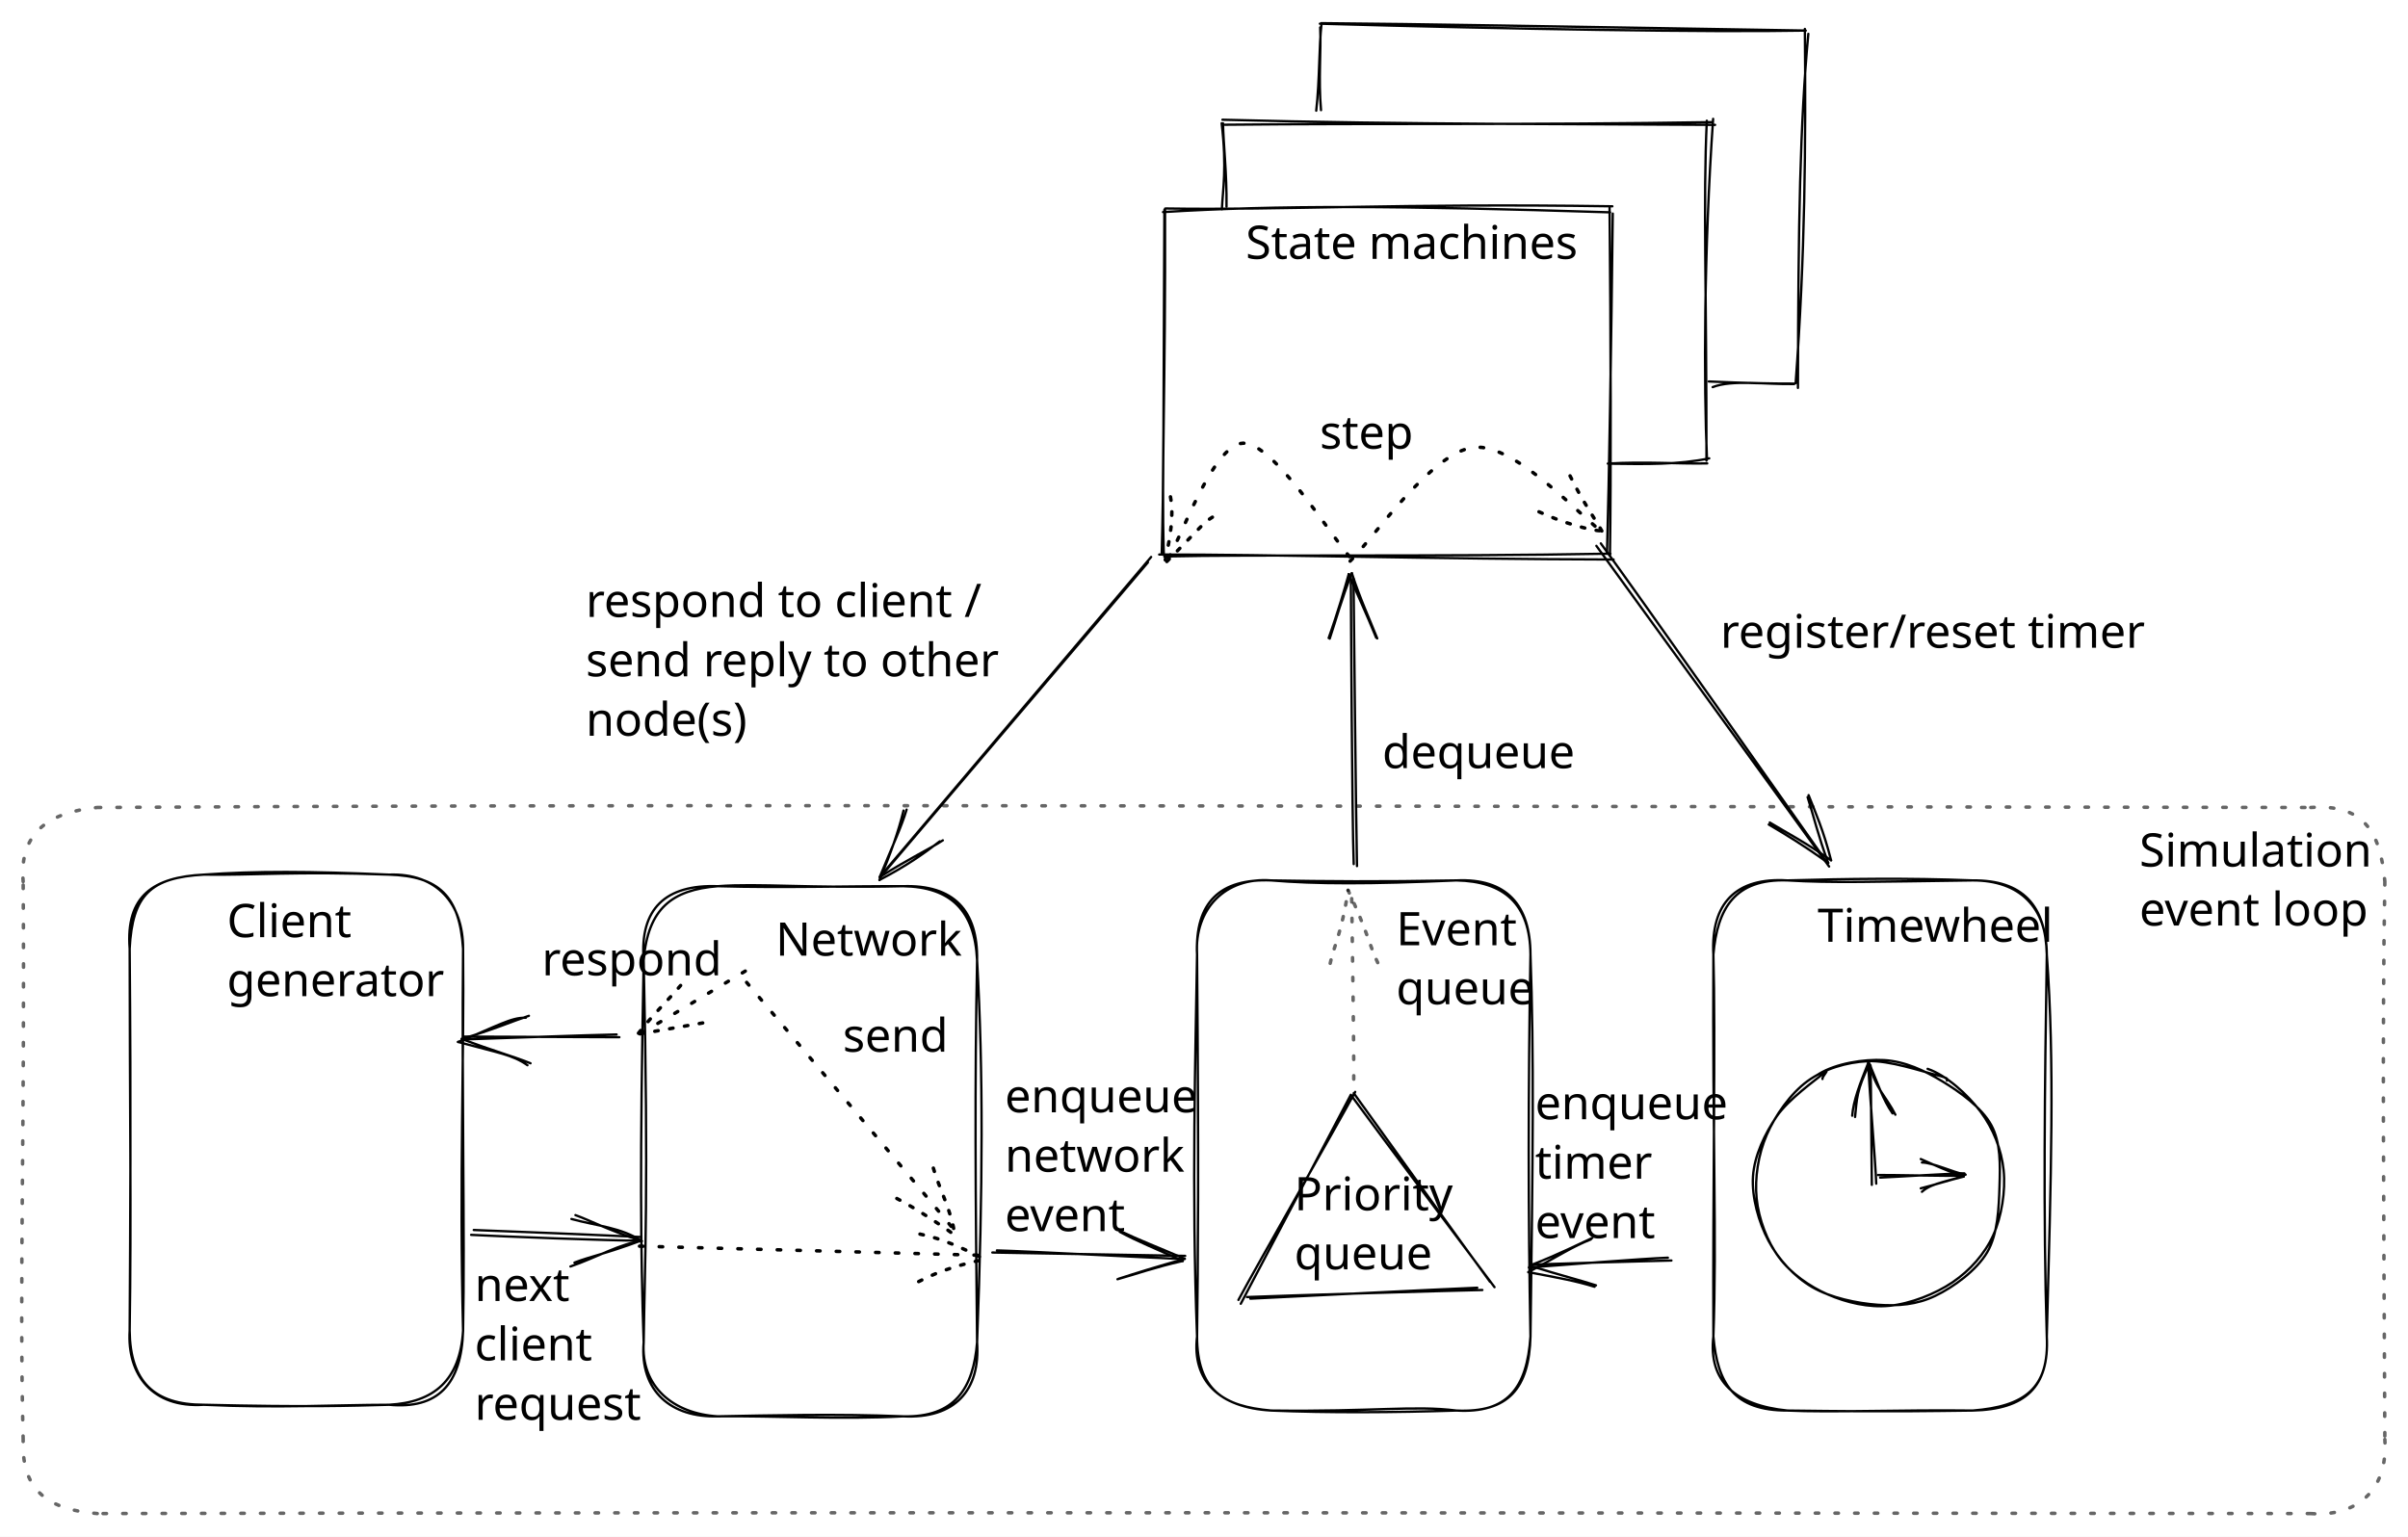
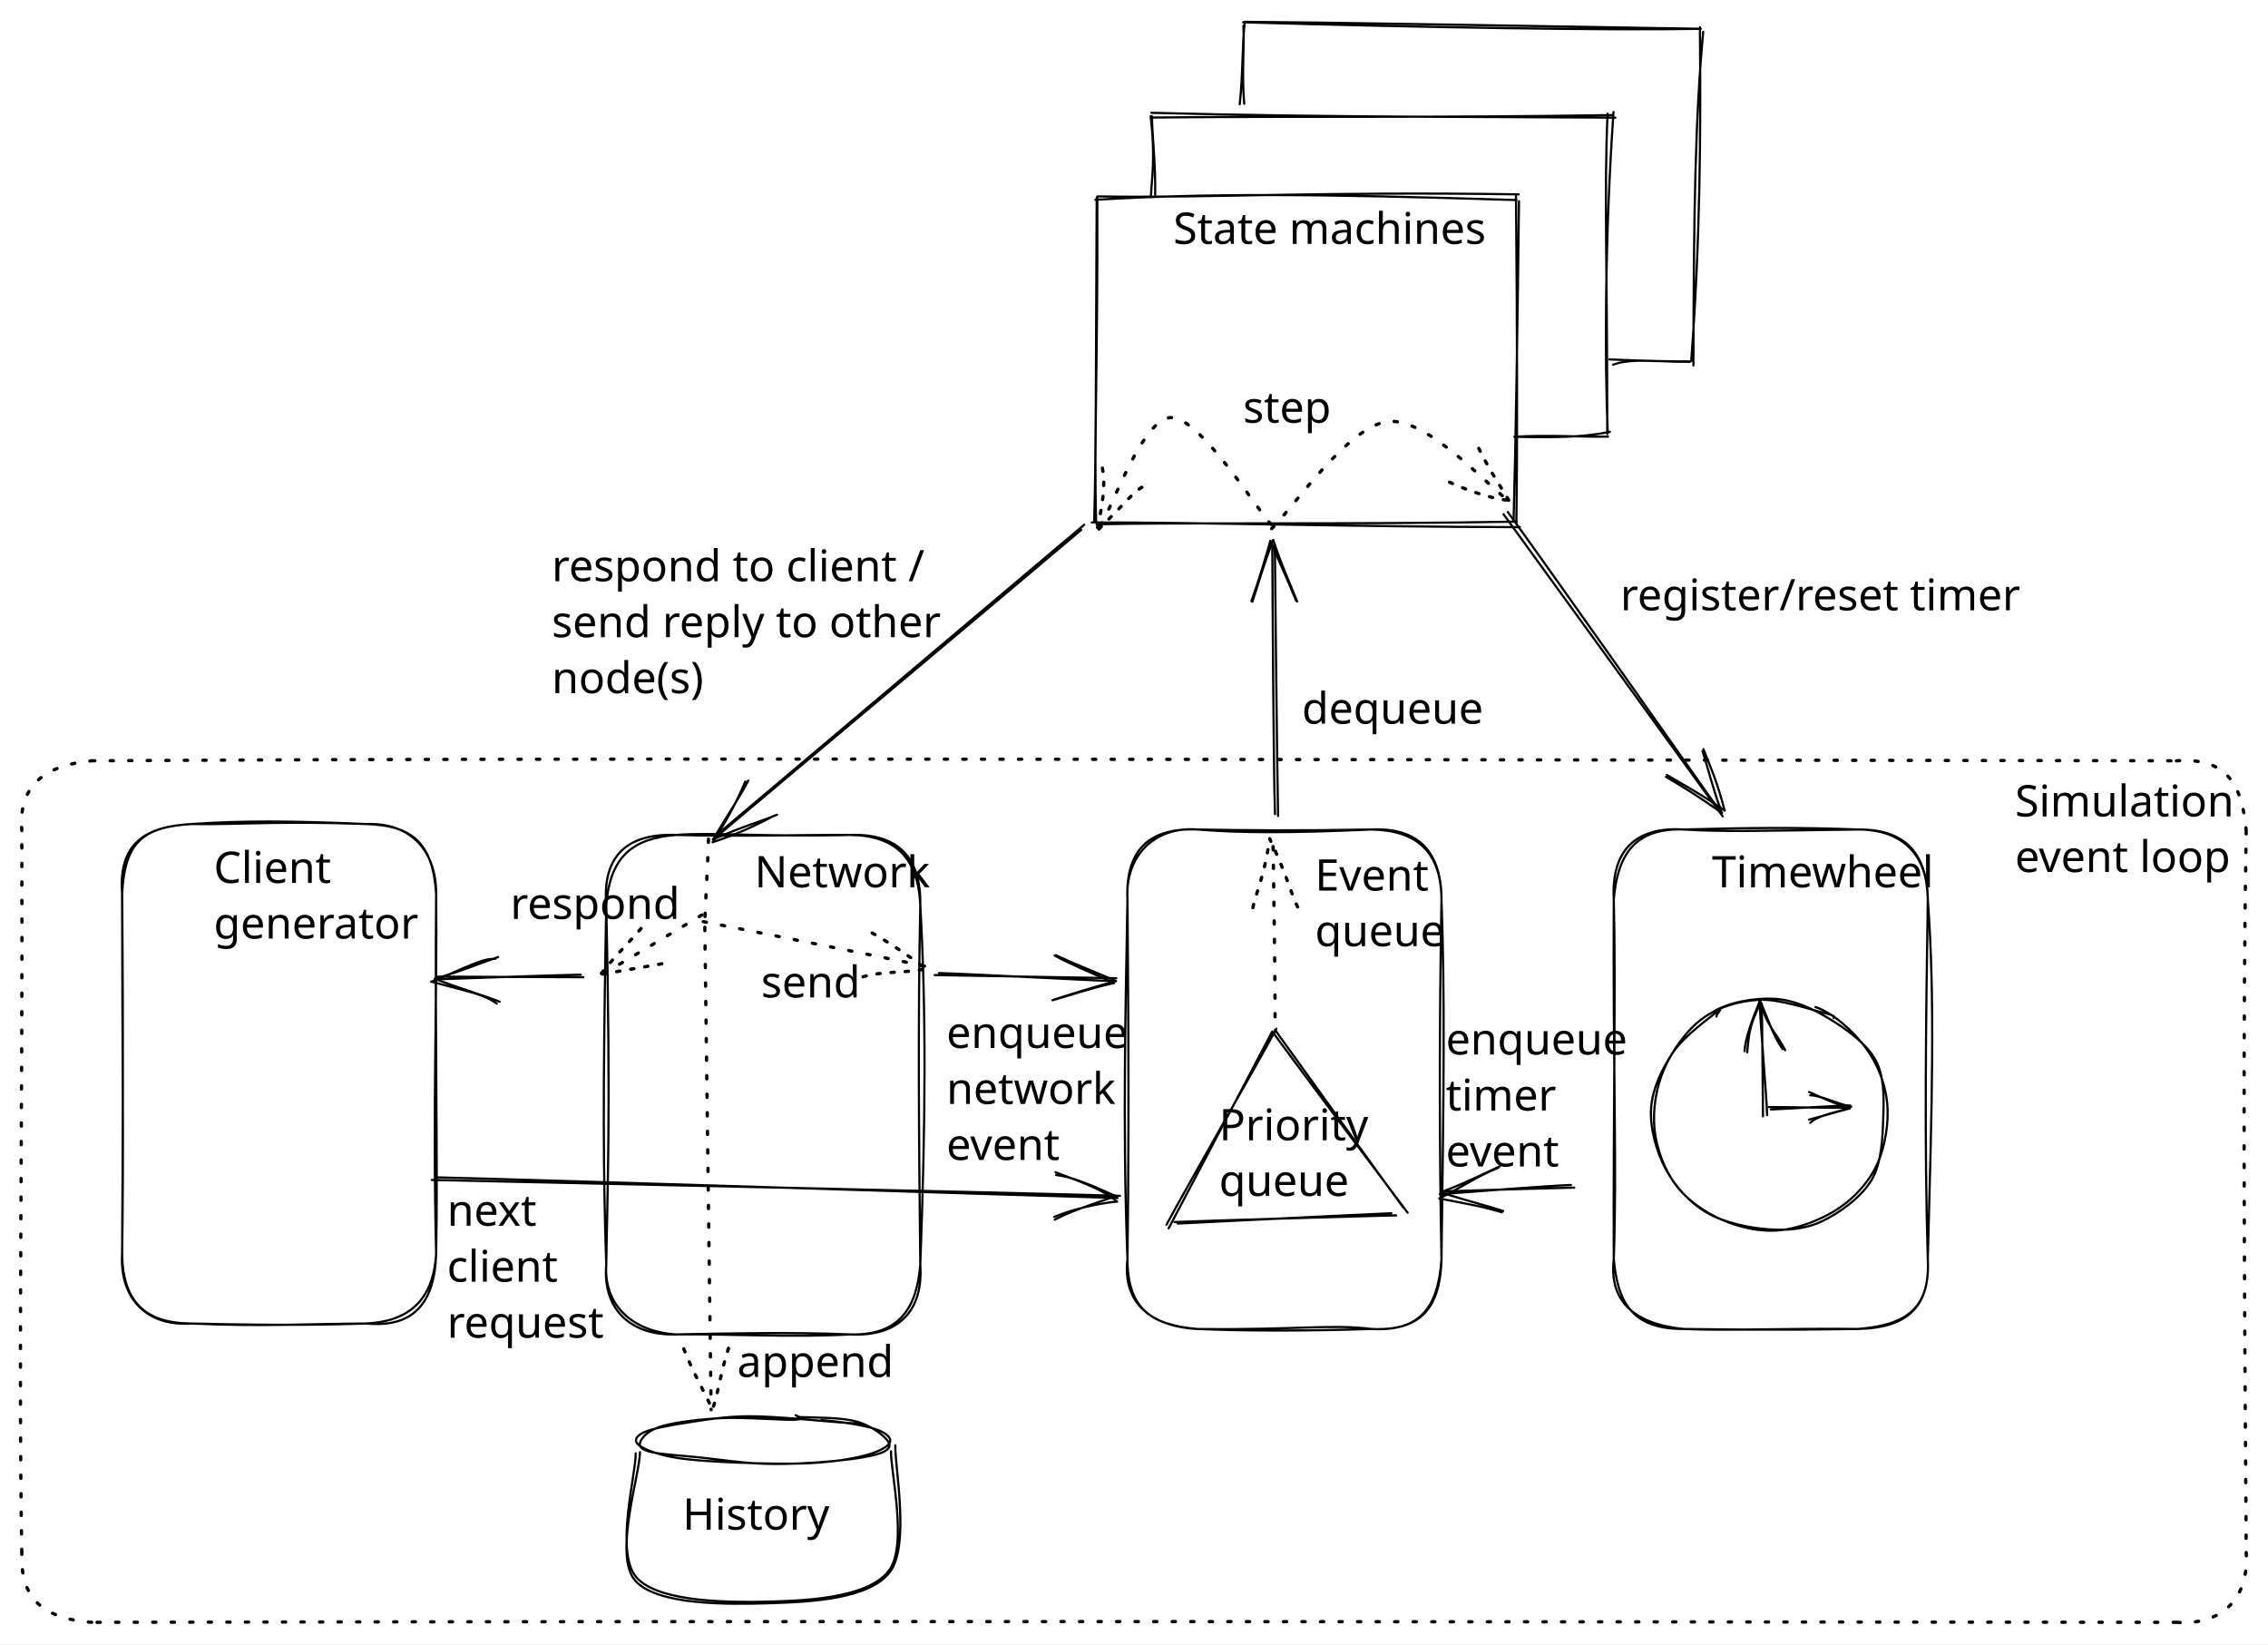
- <svg xmlns="http://www.w3.org/2000/svg" version="1.1" viewBox="0 0 1040 663.812" width="2080" height="1327.624">
+ <svg xmlns="http://www.w3.org/2000/svg" version="1.1" viewBox="0 0 1040 753.812" width="2080" height="1507.624">
  <defs>
    <style class="style-fonts">
      @font-face {
        font-family: "Virgil";
        src: url("https://excalidraw.com/Virgil.woff2");
      }
      @font-face {
        font-family: "Cascadia";
        src: url("https://excalidraw.com/Cascadia.woff2");
      }
    </style>
  </defs>
-   <rect x="0" y="0" width="1040" height="663.812" fill="#ffffff" />
+   <rect x="0" y="0" width="1040" height="753.812" fill="#ffffff" />
  <g stroke-linecap="round" transform="translate(278 382.8119) rotate(0 72 114.5)">
    <path d="M32 0 M32 0 C49.74 -1.36, 71.26 0.98, 112 0 M32 0 C60.05 0.8, 89.02 -0.11, 112 0 M112 0 C133.87 -0.71, 144.4 10.46, 144 32 M112 0 C132.73 0.32, 142.97 10.61, 144 32 M144 32 C146.69 80.38, 146.5 129.63, 144 197 M144 32 C142.94 83.92, 143.31 134.49, 144 197 M144 197 C142.4 216.81, 134.46 229.59, 112 229 M144 197 C145.47 217.74, 134.46 230.14, 112 229 M112 229 C83.45 227.83, 54.8 228.58, 32 229 M112 229 C84.67 230.46, 57.13 228.73, 32 229 M32 229 C12.16 229.62, -1.8 218.4, 0 197 M32 229 C12.72 227.84, -1.25 216.08, 0 197 M0 197 C0.46 163.47, 2.18 130.56, 0 32 M0 197 C-1.34 156.93, -1.66 119.61, 0 32 M0 32 C1.87 9.44, 12.4 1.59, 32 0 M0 32 C-1.78 9.73, 9.47 -0.81, 32 0" stroke="#000000" stroke-width="1" fill="none" />
  </g>
  <g stroke-linecap="round" transform="translate(517 380.3119) rotate(0 72 114.5)">
    <path d="M32 0 M32 0 C51.13 1.61, 74.55 1.66, 112 0 M32 0 C56.03 0.4, 78.19 0.61, 112 0 M112 0 C132.63 0.4, 143.79 10.14, 144 32 M112 0 C133.65 -1.03, 143.95 10.63, 144 32 M144 32 C142.98 90.21, 143 144.99, 144 197 M144 32 C145.57 75.57, 145.06 118.56, 144 197 M144 197 C142.48 219.46, 133.92 230.28, 112 229 M144 197 C143.41 219.46, 134.47 230.04, 112 229 M112 229 C93.74 226.69, 76.63 229.56, 32 229 M112 229 C85.54 229.86, 56.59 230.05, 32 229 M32 229 C11.28 227.2, 0.07 220.12, 0 197 M32 229 C9.5 227.75, -2.25 216.07, 0 197 M0 197 C0.42 163.07, 0.79 126.51, 0 32 M0 197 C-2.43 134.13, -0.62 72.92, 0 32 M0 32 C-1.23 12.4, 12.26 -1.55, 32 0 M0 32 C-0.94 9.47, 9.86 -0.88, 32 0" stroke="#000000" stroke-width="1" fill="none" />
  </g>
  <g stroke-linecap="round" transform="translate(740 380.3119) rotate(0 72 114.5)">
    <path d="M32 0 M32 0 C51.26 1.18, 69.51 0.54, 112 0 M32 0 C57.78 -0.71, 83.72 -1.13, 112 0 M112 0 C133.74 -0.21, 143.48 10.94, 144 32 M112 0 C132.31 -0.05, 143.96 11.63, 144 32 M144 32 C147.45 78.98, 145.84 126.92, 144 197 M144 32 C143.11 89.15, 142.42 144.88, 144 197 M144 197 C145.13 218.92, 134.62 228.49, 112 229 M144 197 C145.12 219.47, 134.38 227.23, 112 229 M112 229 C93.72 229.18, 80.25 229.64, 32 229 M112 229 C81.44 228.61, 50.51 229.91, 32 229 M32 229 C8.86 229.07, 1.79 217.32, 0 197 M32 229 C9.41 226.75, -2.26 216.26, 0 197 M0 197 C1.54 154.26, -0.41 112.84, 0 32 M0 197 C-0.29 133.46, 1.01 67.55, 0 32 M0 32 C1.73 12.26, 9.12 -0.82, 32 0 M0 32 C-1.2 9.86, 9.79 -1.43, 32 0" stroke="#000000" stroke-width="1" fill="none" />
  </g>
-   <g transform="translate(335 394.8119) rotate(0 39.5 13)">
+   <g transform="translate(346 388.8119) rotate(0 39.5 13)">
    <text x="0" y="18" font-family="Virgil, Segoe UI Emoji" font-size="20px" fill="#000000" text-anchor="start" style="white-space: pre;" direction="ltr">Network</text>
  </g>
  <g transform="translate(603 389.8119) rotate(0 29 25.5)">
    <text x="0" y="18.5" font-family="Virgil, Segoe UI Emoji" font-size="20px" fill="#000000" text-anchor="start" style="white-space: pre;" direction="ltr">Event</text>
    <text x="0" y="44" font-family="Virgil, Segoe UI Emoji" font-size="20px" fill="#000000" text-anchor="start" style="white-space: pre;" direction="ltr">queue</text>
  </g>
  <g transform="translate(785 388.8119) rotate(0 47.5 13)">
    <text x="0" y="18" font-family="Virgil, Segoe UI Emoji" font-size="20px" fill="#000000" text-anchor="start" style="white-space: pre;" direction="ltr">Timewheel</text>
  </g>
  <g transform="translate(538 93.81185) rotate(0 76 13)">
    <text x="0" y="18" font-family="Virgil, Segoe UI Emoji" font-size="20px" fill="#000000" text-anchor="start" style="white-space: pre;" direction="ltr">State machines</text>
  </g>
  <g stroke-linecap="round">
    <g transform="translate(586 373.8119) rotate(0 -1.259202 -62.71497)">
      <path d="M0.08 0.32 C-0.36 -20.31, -1.22 -102.99, -1.42 -123.76 M-1.34 -0.55 C-2.07 -21.58, -2.49 -105.32, -2.59 -125.75" stroke="#000000" stroke-width="1" fill="none" />
    </g>
    <g transform="translate(586 373.8119) rotate(0 -1.259202 -62.71497)">
      <path d="M8.36 -98.33 C4.08 -108.98, -0.98 -119.66, -3.49 -125.8 M8.82 -98.04 C5.5 -106.44, 1.58 -114.77, -2.15 -126.23" stroke="#000000" stroke-width="1" fill="none" />
    </g>
    <g transform="translate(586 373.8119) rotate(0 -1.259202 -62.71497)">
      <path d="M-12.16 -98.21 C-8.3 -108.93, -5.22 -119.65, -3.49 -125.8 M-11.7 -97.93 C-8.9 -106.34, -6.69 -114.7, -2.15 -126.23" stroke="#000000" stroke-width="1" fill="none" />
    </g>
  </g>
  <mask />
  <g transform="translate(597 313.8119) rotate(0 40 13)">
    <text x="0" y="18" font-family="Virgil, Segoe UI Emoji" font-size="20px" fill="#000000" text-anchor="start" style="white-space: pre;" direction="ltr">dequeue</text>
  </g>
  <g stroke-linecap="round">
-     <g transform="translate(429 540.8119) rotate(0 41.22634 1.190599)">
+     <g transform="translate(429 446.8119) rotate(0 41.22634 1.190599)">
      <path d="M-0.42 0.24 C13.38 0.47, 68.94 1.48, 82.88 1.69 M1.56 -0.68 C15.18 -0.3, 68.37 2.53, 81.86 3.06" stroke="#000000" stroke-width="1" fill="none" />
    </g>
-     <g transform="translate(429 540.8119) rotate(0 41.22634 1.190599)">
+     <g transform="translate(429 446.8119) rotate(0 41.22634 1.190599)">
      <path d="M53.63 11.78 C61.45 9.63, 69.85 6.57, 81.83 3.89 M54.13 11.57 C61.53 9.17, 70.18 6.46, 82.7 2.95" stroke="#000000" stroke-width="1" fill="none" />
    </g>
-     <g transform="translate(429 540.8119) rotate(0 41.22634 1.190599)">
+     <g transform="translate(429 446.8119) rotate(0 41.22634 1.190599)">
      <path d="M54.59 -8.72 C62.17 -4.59, 70.28 -1.37, 81.83 3.89 M55.08 -8.92 C62.41 -5.39, 70.78 -2.16, 82.7 2.95" stroke="#000000" stroke-width="1" fill="none" />
    </g>
  </g>
  <mask />
  <g transform="translate(434 462.8119) rotate(0 38.5 38.5)">
    <text x="0" y="17.667" font-family="Virgil, Segoe UI Emoji" font-size="20px" fill="#000000" text-anchor="start" style="white-space: pre;" direction="ltr">enqueue</text>
    <text x="0" y="43.333" font-family="Virgil, Segoe UI Emoji" font-size="20px" fill="#000000" text-anchor="start" style="white-space: pre;" direction="ltr">network</text>
    <text x="0" y="69" font-family="Virgil, Segoe UI Emoji" font-size="20px" fill="#000000" text-anchor="start" style="white-space: pre;" direction="ltr">event</text>
  </g>
  <g stroke-linecap="round">
    <g transform="translate(722 544.8119) rotate(0 -30.9096 0.5978249)">
      <path d="M-0.12 -0.31 C-10.19 -0.11, -50.68 1.08, -60.83 1.46 M-1.65 -1.53 C-11.82 -1.18, -51.67 1.92, -61.7 2.72" stroke="#000000" stroke-width="1" fill="none" />
    </g>
    <g transform="translate(722 544.8119) rotate(0 -30.9096 0.5978249)">
      <path d="M-34.91 -9.42 C-42.48 -6.49, -48.85 -2.32, -61.9 4.72 M-34.29 -10.05 C-40.87 -7.09, -47.5 -3.52, -61.36 1.92" stroke="#000000" stroke-width="1" fill="none" />
    </g>
    <g transform="translate(722 544.8119) rotate(0 -30.9096 0.5978249)">
      <path d="M-33.32 11.03 C-41.35 8.55, -48.14 7.31, -61.9 4.72 M-32.7 10.41 C-39.87 8.09, -46.92 6.39, -61.36 1.92" stroke="#000000" stroke-width="1" fill="none" />
    </g>
  </g>
  <mask />
  <g transform="translate(663 465.8119) rotate(0 38.5 38.5)">
    <text x="0" y="17.667" font-family="Virgil, Segoe UI Emoji" font-size="20px" fill="#000000" text-anchor="start" style="white-space: pre;" direction="ltr">enqueue</text>
    <text x="0" y="43.333" font-family="Virgil, Segoe UI Emoji" font-size="20px" fill="#000000" text-anchor="start" style="white-space: pre;" direction="ltr">timer</text>
    <text x="0" y="69" font-family="Virgil, Segoe UI Emoji" font-size="20px" fill="#000000" text-anchor="start" style="white-space: pre;" direction="ltr">event</text>
  </g>
  <g stroke-linecap="round">
-     <g transform="translate(497 241.1282) rotate(0 -58.07072 68.32781)">
-       <path d="M0.17 -0.54 C-19.04 22.13, -96.18 112.98, -115.34 135.66 M-1.21 1.8 C-20.56 24.69, -97.29 114.69, -116.31 137.19" stroke="#000000" stroke-width="1" fill="none" />
-     </g>
-     <g transform="translate(497 241.1282) rotate(0 -58.07072 68.32781)">
-       <path d="M-106.77 109.01 C-109.01 118.06, -112.2 127.37, -117.16 139 M-105.44 108.59 C-107.71 116.19, -110.91 122.76, -117.07 137.76" stroke="#000000" stroke-width="1" fill="none" />
-     </g>
-     <g transform="translate(497 241.1282) rotate(0 -58.07072 68.32781)">
-       <path d="M-91.13 122.3 C-97.86 127.52, -105.58 132.98, -117.16 139 M-89.79 121.87 C-96.12 125.98, -103.37 129.13, -117.07 137.76" stroke="#000000" stroke-width="1" fill="none" />
+     <g transform="translate(497 241.1282) rotate(0 -84.57072 71.32781)">
+       <path d="M0.17 -0.54 C-27.87 23.13, -140.35 117.98, -168.34 141.66 M-1.21 1.8 C-29.39 25.69, -141.46 119.69, -169.31 143.19" stroke="#000000" stroke-width="1" fill="none" />
+     </g>
+     <g transform="translate(497 241.1282) rotate(0 -84.57072 71.32781)">
+       <path d="M-155.23 117.15 C-158.77 125.58, -163.28 134.27, -170.16 145 M-153.89 116.72 C-157.34 123.75, -161.72 129.78, -170.07 143.76" stroke="#000000" stroke-width="1" fill="none" />
+     </g>
+     <g transform="translate(497 241.1282) rotate(0 -84.57072 71.32781)">
+       <path d="M-142.02 132.85 C-149.35 136.75, -157.68 140.9, -170.16 145 M-140.68 132.42 C-147.56 135.35, -155.35 137.32, -170.07 143.76" stroke="#000000" stroke-width="1" fill="none" />
    </g>
  </g>
  <mask />
  <g stroke-linecap="round">
    <g transform="translate(690 235.8119) rotate(0 49.72242 68.70655)">
      <path d="M-0.54 -0.03 C16.18 23.03, 83.24 115.3, 99.98 138.5 M1.38 -1.09 C17.97 21.59, 82.74 113.55, 99.02 136.64" stroke="#000000" stroke-width="1" fill="none" />
    </g>
    <g transform="translate(690 235.8119) rotate(0 49.72242 68.70655)">
      <path d="M74.34 119.48 C82 124.11, 89.9 128.16, 100.83 135.81 M73.92 120.36 C81.85 125.04, 88.78 129.25, 99.59 136.94" stroke="#000000" stroke-width="1" fill="none" />
    </g>
    <g transform="translate(690 235.8119) rotate(0 49.72242 68.70655)">
      <path d="M91.12 107.66 C94.19 115.45, 97.5 122.73, 100.83 135.81 M90.69 108.53 C93.39 116.95, 95.13 124.82, 99.59 136.94" stroke="#000000" stroke-width="1" fill="none" />
    </g>
  </g>
  <mask />
  <g transform="translate(253 248.8119) rotate(0 96 38.5)">
    <text x="0" y="17.667" font-family="Virgil, Segoe UI Emoji" font-size="20px" fill="#000000" text-anchor="start" style="white-space: pre;" direction="ltr">respond to client /</text>
    <text x="0" y="43.333" font-family="Virgil, Segoe UI Emoji" font-size="20px" fill="#000000" text-anchor="start" style="white-space: pre;" direction="ltr">send reply to other</text>
    <text x="0" y="69" font-family="Virgil, Segoe UI Emoji" font-size="20px" fill="#000000" text-anchor="start" style="white-space: pre;" direction="ltr">node(s) </text>
  </g>
  <g stroke-linecap="round">
    <g transform="translate(322 418.2852) rotate(0 -23.81569 15.31728)">
      <path d="M-0.12 1.2 C-8.04 6.02, -39.61 24.89, -47.51 29.44" stroke="#000000" stroke-width="1.5" fill="none" stroke-dasharray="1.5 7" />
    </g>
    <g transform="translate(322 418.2852) rotate(0 -23.81569 15.31728)">
      <path d="M-28.05 7.42 C-33.36 13.73, -40.19 20.18, -46.62 28.49" stroke="#000000" stroke-width="1.5" fill="none" stroke-dasharray="1.5 5" />
    </g>
    <g transform="translate(322 418.2852) rotate(0 -23.81569 15.31728)">
      <path d="M-18.52 23.6 C-26.75 25.08, -36.41 26.69, -46.62 28.49" stroke="#000000" stroke-width="1.5" fill="none" stroke-dasharray="1.5 5" />
    </g>
  </g>
  <mask />
-   <g stroke-linecap="round">
-     <g transform="translate(275 538.8119) rotate(0 76.1404 1.496157)">
-       <path d="M1.2 -0.51 C26.29 0.1, 126.26 2.82, 151.08 3.5" stroke="#000000" stroke-width="1.5" fill="none" stroke-dasharray="1.5 7" />
-     </g>
-     <g transform="translate(275 538.8119) rotate(0 76.1404 1.496157)">
-       <path d="M121.78 14.79 C131.53 9.65, 141.38 7.11, 150.14 5.18" stroke="#000000" stroke-width="1.5" fill="none" stroke-dasharray="1.5 5" />
-     </g>
-     <g transform="translate(275 538.8119) rotate(0 76.1404 1.496157)">
-       <path d="M122.33 -5.72 C131.88 -3.84, 141.54 0.62, 150.14 5.18" stroke="#000000" stroke-width="1.5" fill="none" stroke-dasharray="1.5 5" />
-     </g>
-   </g>
-   <mask />
  <g transform="translate(743 261.8119) rotate(0 99 13)">
    <text x="0" y="18" font-family="Virgil, Segoe UI Emoji" font-size="20px" fill="#000000" text-anchor="start" style="white-space: pre;" direction="ltr">register/reset timer</text>
  </g>
  <g stroke-linecap="round">
    <g transform="translate(583 242.8119) rotate(0 55.26719 -25.03575)">
      <path d="M0.11 -0.42 C8.86 -8.6, 35.15 -47.65, 53.53 -49.57 C71.92 -51.49, 101.04 -18.07, 110.42 -11.94" stroke="#000000" stroke-width="1.5" fill="none" stroke-dasharray="1.5 7" />
    </g>
    <g transform="translate(583 242.8119) rotate(0 55.26719 -25.03575)">
      <path d="M81.68 -21.73 C92.33 -16.79, 104 -13.65, 108.82 -13.46" stroke="#000000" stroke-width="1.5" fill="none" stroke-dasharray="1.5 5" />
    </g>
    <g transform="translate(583 242.8119) rotate(0 55.26719 -25.03575)">
      <path d="M95.1 -37.25 C100.45 -26.25, 106.89 -17.04, 108.82 -13.46" stroke="#000000" stroke-width="1.5" fill="none" stroke-dasharray="1.5 5" />
    </g>
  </g>
  <mask />
  <g transform="translate(570 175.8119) rotate(0 22.5 13)">
    <text x="0" y="18" font-family="Virgil, Segoe UI Emoji" font-size="20px" fill="#000000" text-anchor="start" style="white-space: pre;" direction="ltr">step</text>
  </g>
  <g stroke-linecap="round" transform="translate(758 457.8119) rotate(0 53.5 53.5)">
    <path d="M74.52 3.89 C82.68 6.64, 91.91 15.1, 97.39 22.4 C102.86 29.7, 106.45 38.81, 107.36 47.72 C108.26 56.62, 106.5 67.76, 102.84 75.82 C99.17 83.87, 92.81 90.98, 85.35 96.05 C77.89 101.13, 67.05 105.37, 58.07 106.25 C49.09 107.14, 39.43 104.86, 31.48 101.38 C23.52 97.89, 15.48 92.27, 10.35 85.36 C5.22 78.45, 1.57 68.74, 0.69 59.92 C-0.2 51.09, 1.37 40.88, 5.04 32.43 C8.7 23.97, 15.38 14.5, 22.66 9.19 C29.94 3.89, 39.48 1.04, 48.72 0.59 C57.96 0.15, 72.41 5.11, 78.1 6.5 C83.78 7.89, 83.2 8.34, 82.84 8.95 M27.48 6.14 C34.9 1.58, 46.86 -0.39, 55.74 0.12 C64.63 0.64, 73.07 4.56, 80.79 9.24 C88.5 13.91, 97.9 20.62, 102.03 28.19 C106.16 35.76, 105.86 45.52, 105.57 54.68 C105.27 63.83, 104.88 75.25, 100.26 83.13 C95.63 91.01, 85.7 98.19, 77.82 101.97 C69.94 105.75, 61.83 106.45, 52.97 105.81 C44.11 105.18, 32.52 102.77, 24.66 98.17 C16.8 93.56, 10.06 86.14, 5.8 78.17 C1.54 70.2, -1.49 59.3, -0.9 50.35 C-0.32 41.4, 4.24 31.88, 9.32 24.47 C14.4 17.06, 26.28 8.59, 29.58 5.9 C32.88 3.2, 28.75 7.39, 29.12 8.28" stroke="#000000" stroke-width="1" fill="none" />
  </g>
  <g stroke-linecap="round">
    <g transform="translate(809 510.8119) rotate(0 -0.4066359 -25.75389)">
      <path d="M-0.57 1.01 C-0.69 -7.51, -0.9 -41.78, -1.13 -50.6 M1.33 0.49 C1.08 -8.45, -2 -43.92, -2.15 -52.52" stroke="#000000" stroke-width="1" fill="none" />
    </g>
    <g transform="translate(809 510.8119) rotate(0 -0.4066359 -25.75389)">
      <path d="M9.6 -29.3 C5.82 -36.94, 0.97 -40.41, -1.56 -51.23 M8.38 -29.85 C4.09 -35.92, 2.08 -42.86, -1.97 -52.05" stroke="#000000" stroke-width="1" fill="none" />
    </g>
    <g transform="translate(809 510.8119) rotate(0 -0.4066359 -25.75389)">
      <path d="M-7.81 -28.31 C-6.99 -36.12, -7.23 -39.86, -1.56 -51.23 M-9.04 -28.86 C-8.56 -35.29, -5.78 -42.5, -1.97 -52.05" stroke="#000000" stroke-width="1" fill="none" />
    </g>
  </g>
  <mask />
  <g stroke-linecap="round">
    <g transform="translate(811 508.8119) rotate(0 18.73809 -1.045724)">
      <path d="M1.01 -0.13 C7.15 -0.36, 31.55 -1.93, 37.4 -1.96 M0.08 -1.24 C6.05 -1.31, 30.25 -0.75, 36.66 -0.93" stroke="#000000" stroke-width="1" fill="none" />
    </g>
    <g transform="translate(811 508.8119) rotate(0 18.73809 -1.045724)">
      <path d="M19.07 6.01 C23.8 1.67, 32.32 1.44, 37.85 -1.4 M18.56 4.51 C24.88 2.93, 30.47 1.06, 37.09 -0.56" stroke="#000000" stroke-width="1" fill="none" />
    </g>
    <g transform="translate(811 508.8119) rotate(0 18.73809 -1.045724)">
      <path d="M19.07 -6.65 C23.75 -6.63, 32.26 -2.5, 37.85 -1.4 M18.56 -8.15 C24.94 -5.32, 30.53 -2.76, 37.09 -0.56" stroke="#000000" stroke-width="1" fill="none" />
    </g>
  </g>
  <mask />
  <g stroke-linecap="round">
-     <g stroke-opacity="0.6" fill-opacity="0.6" transform="translate(584 465.8119) rotate(0 0.2299141 -39.47786)">
+     <g transform="translate(584 465.8119) rotate(0 0.2299141 -39.47786)">
      <path d="M0.68 0.35 C0.8 -12.71, -0.05 -66.18, -0.23 -79.31" stroke="#000000" stroke-width="1.5" fill="none" stroke-dasharray="1.5 7" />
    </g>
-     <g stroke-opacity="0.6" fill-opacity="0.6" transform="translate(584 465.8119) rotate(0 0.2299141 -39.47786)">
+     <g transform="translate(584 465.8119) rotate(0 0.2299141 -39.47786)">
      <path d="M11.03 -49.99 C7.79 -56.4, 6.95 -62.63, -1.77 -81.22" stroke="#000000" stroke-width="1.5" fill="none" stroke-dasharray="1.5 5" />
    </g>
-     <g stroke-opacity="0.6" fill-opacity="0.6" transform="translate(584 465.8119) rotate(0 0.2299141 -39.47786)">
+     <g transform="translate(584 465.8119) rotate(0 0.2299141 -39.47786)">
      <path d="M-9.49 -49.69 C-8.21 -56.28, -4.54 -62.58, -1.77 -81.22" stroke="#000000" stroke-width="1.5" fill="none" stroke-dasharray="1.5 5" />
    </g>
  </g>
  <mask />
-   <g stroke-opacity="0.6" fill-opacity="0.6" stroke-linecap="round" transform="translate(10 348.8119) rotate(0 510 152.5)">
-     <path d="M32 0 M32 0 C246.72 -1.33, 460.81 -0.73, 988 0 M988 0 C1010.24 -1.54, 1018.09 9.74, 1020 32 M1020 32 C1018.82 100.1, 1019.53 167.51, 1020 273 M1020 273 C1021.5 295.44, 1007.36 306.49, 988 305 M988 305 C672.45 304.73, 355.04 304.35, 32 305 M32 305 C8.7 303.2, -0.8 293.3, 0 273 M0 273 C-1.74 205, 0.81 134.31, 0 32 M0 32 C-1.87 9.94, 12.42 1.87, 32 0" stroke="#000000" stroke-width="1.5" fill="none" stroke-dasharray="1.5 7" />
+   <g stroke-linecap="round" transform="translate(10 348.8119) rotate(0 510 197.5)">
+     <path d="M32 0 M32 0 C246.72 -1.33, 460.81 -0.73, 988 0 M988 0 C1010.24 -1.54, 1018.09 9.74, 1020 32 M1020 32 C1018.44 125.16, 1019.02 217.76, 1020 363 M1020 363 C1021.5 385.44, 1007.36 396.49, 988 395 M988 395 C672.45 394.73, 355.04 394.35, 32 395 M32 395 C8.7 393.2, -0.8 383.3, 0 363 M0 363 C-1.64 268.88, 0.45 172.56, 0 32 M0 32 C-1.87 9.94, 12.42 1.87, 32 0" stroke="#000000" stroke-width="1.5" fill="none" stroke-dasharray="1.5 7" />
  </g>
  <g transform="translate(924 355.8119) rotate(0 51 25.5)">
    <text x="0" y="18.5" font-family="Virgil, Segoe UI Emoji" font-size="20px" fill="#000000" text-anchor="start" style="white-space: pre;" direction="ltr">Simulation</text>
    <text x="0" y="44" font-family="Virgil, Segoe UI Emoji" font-size="20px" fill="#000000" text-anchor="start" style="white-space: pre;" direction="ltr">event loop</text>
  </g>
  <g stroke-linecap="round" transform="translate(502 90.81185) rotate(0 97 74.5)">
    <path d="M1.54 -0.76 C52.34 0.07, 102.25 -3.1, 194.37 -1.7 M0.31 0.8 C50.32 -2.25, 101.42 -1.99, 193.41 0.91 M194.54 1.44 C193.89 58.31, 192.97 116.66, 192.05 147.96 M193.16 -1 C193.7 55.82, 193.85 114.27, 193.33 149.06 M194.9 150.88 C118.34 150.71, 47 148.65, -1.35 148.72 M193.54 148.35 C117.12 149.74, 39.96 148.65, 0.84 149.57 M0.63 148.16 C-0.39 113.4, 1.44 76.64, 1.18 -0.72 M-0.27 148.47 C0.59 118.71, 0.49 87.67, 0.89 -0.17" stroke="#000000" stroke-width="1" fill="none" />
  </g>
  <g stroke-linecap="round" transform="translate(56 377.8119) rotate(0 72 114.5)">
    <path d="M32 0 M32 0 C52.98 0.34, 71.92 -1.49, 112 0 M32 0 C54.12 -1.59, 77.85 -1.5, 112 0 M112 0 C133.63 0.65, 142.47 9.23, 144 32 M112 0 C132.93 -0.78, 144.06 12.87, 144 32 M144 32 C144.54 78.97, 142.33 130.78, 144 197 M144 32 C143.38 94.07, 144.83 154.96, 144 197 M144 197 C142.66 218.46, 131.44 227.97, 112 229 M144 197 C143.29 220.31, 133.03 230.99, 112 229 M112 229 C88.36 229.04, 64.69 230.54, 32 229 M112 229 C95.28 229.46, 77.53 230.07, 32 229 M32 229 C10.55 229.01, 0.24 218.93, 0 197 M32 229 C9.83 230.48, -1.18 216.05, 0 197 M0 197 C0.78 147.36, 0.03 98.6, 0 32 M0 197 C0.26 149.58, 0.63 103.31, 0 32 M0 32 C1.19 8.71, 9.1 1.25, 32 0 M0 32 C-1.79 9.07, 10.38 1.04, 32 0" stroke="#000000" stroke-width="1" fill="none" />
  </g>
  <g transform="translate(98 386.3119) rotate(0 48 25.5)">
    <text x="0" y="18.5" font-family="Virgil, Segoe UI Emoji" font-size="20px" fill="#000000" text-anchor="start" style="white-space: pre;" direction="ltr">Client</text>
    <text x="0" y="44" font-family="Virgil, Segoe UI Emoji" font-size="20px" fill="#000000" text-anchor="start" style="white-space: pre;" direction="ltr">generator</text>
  </g>
  <g stroke-linecap="round">
    <g transform="translate(584 473.3119) rotate(0 -23.92231 44.1108)">
      <path d="M-0.6 -0.4 C-8.43 14.6, -40.3 74.94, -48.12 89.88 M1.29 -1.66 C-6.62 13.03, -40.91 72.84, -49.13 88.22" stroke="#000000" stroke-width="1" fill="none" />
    </g>
  </g>
  <mask />
  <g stroke-linecap="round">
    <g transform="translate(540 560.3119) rotate(0 49.38149 -1.693562)">
      <path d="M0 0.67 C16.16 -0.09, 81.44 -3.39, 98.02 -4.06 M-1.45 -0.02 C14.98 -0.71, 83.48 -2.71, 100.22 -3.08" stroke="#000000" stroke-width="1" fill="none" />
    </g>
  </g>
  <mask />
  <g stroke-linecap="round">
    <g transform="translate(644 554.3119) rotate(0 -29.48399 -40.21143)">
      <path d="M-0.47 -0.6 C-10.45 -14.22, -49.74 -68.72, -59.33 -82.12 M1.48 1.7 C-8.73 -11.78, -50.5 -67.61, -60.45 -81.17" stroke="#000000" stroke-width="1" fill="none" />
    </g>
  </g>
  <mask />
  <g transform="translate(559 504.3119) rotate(0 36 25.5)">
    <text x="0" y="18.5" font-family="Virgil, Segoe UI Emoji" font-size="20px" fill="#000000" text-anchor="start" style="white-space: pre;" direction="ltr">Priority</text>
    <text x="0" y="44" font-family="Virgil, Segoe UI Emoji" font-size="20px" fill="#000000" text-anchor="start" style="white-space: pre;" direction="ltr">queue</text>
  </g>
  <g stroke-linecap="round">
    <g transform="translate(529 89.31185) rotate(0 105.1818 36.57684)">
      <path d="M-1.27 1.04 C-0.93 -7.16, 0.93 -16.64, -1.37 -36.06 M0.72 -0.02 C0.92 -14.32, -0.65 -27.2, -0.78 -36.03 M-1.04 -37.59 C79.93 -35.43, 158.19 -35.79, 211.74 -35.37 M0 -35.43 C66.48 -36.1, 132.91 -35.29, 210.52 -36.56 M208.16 -37.17 C206.53 -1.62, 208.06 32.87, 208.01 109.69 M210.89 -37.97 C206.9 18.85, 206.81 76.82, 208.24 109.14 M209.21 108.68 C195.82 111.44, 182.08 111.22, 166.31 111 M208.35 110.86 C195.73 111.13, 181.54 109.96, 165.39 110.94" stroke="#000000" stroke-width="1" fill="none" />
    </g>
  </g>
  <mask />
  <g stroke-linecap="round">
    <g transform="translate(569 48.31185) rotate(0 105.7426 40.46698)">
      <path d="M1.54 -0.73 C0.35 -14.43, 1.65 -26.2, 1.18 -36.47 M-0.53 -0.5 C0.98 -13.91, 0.63 -28.25, 1.76 -38.04 M1.62 -38.31 C47.75 -37.93, 92.04 -37.05, 210.03 -35.13 M1.05 -38.08 C84.45 -35.71, 168.72 -34.31, 210.9 -35.1 M212.01 -33.7 C208.43 4.8, 207.65 47.41, 207.52 119.25 M210.51 -35.82 C210.95 14.05, 210.62 62.28, 206.52 117.24 M205.88 117.58 C193.33 117.81, 179.23 115.6, 170.69 118.91 M206.11 117.39 C195.69 117.41, 184.94 117.17, 169.01 116.47" stroke="#000000" stroke-width="1" fill="none" />
    </g>
  </g>
  <mask />
  <g stroke-linecap="round">
    <g transform="translate(582 241.3119) rotate(0 -38.59389 -24.42067)">
      <path d="M0.83 -0.89 C-6.59 -9.1, -31.93 -50.19, -45.07 -49.87 C-58.21 -49.55, -72.52 -7.17, -78.02 1.03" stroke="#000000" stroke-width="1.5" fill="none" stroke-dasharray="1.5 7" />
    </g>
    <g transform="translate(582 241.3119) rotate(0 -38.59389 -24.42067)">
      <path d="M-76.48 -26.69 C-75.7 -22.44, -74.97 -15.09, -79.12 2.31" stroke="#000000" stroke-width="1.5" fill="none" stroke-dasharray="1.5 5" />
    </g>
    <g transform="translate(582 241.3119) rotate(0 -38.59389 -24.42067)">
      <path d="M-58.38 -17.9 C-62.17 -15.77, -66.07 -10.66, -79.12 2.31" stroke="#000000" stroke-width="1.5" fill="none" stroke-dasharray="1.5 5" />
    </g>
  </g>
  <mask />
  <g stroke-linecap="round">
    <g transform="translate(267 448.3119) rotate(0 -33.3855 -0.3696406)">
      <path d="M0.5 -0.27 C-10.47 -0.29, -55.4 -0.52, -66.9 -0.54 M-0.69 -1.45 C-11.64 -1.28, -55.8 0.35, -67.28 0.71" stroke="#000000" stroke-width="1" fill="none" />
    </g>
    <g transform="translate(267 448.3119) rotate(0 -33.3855 -0.3696406)">
      <path d="M-39.9 -8.68 C-46.32 -8.88, -51.98 -5.17, -69.17 1.78 M-38.57 -9.52 C-46.09 -7.02, -54.12 -3.45, -67.6 0.46" stroke="#000000" stroke-width="1" fill="none" />
    </g>
    <g transform="translate(267 448.3119) rotate(0 -33.3855 -0.3696406)">
      <path d="M-39.19 11.83 C-45.7 7.26, -51.5 6.6, -69.17 1.78 M-37.87 10.99 C-45.75 7.8, -53.97 5.67, -67.6 0.46" stroke="#000000" stroke-width="1" fill="none" />
    </g>
  </g>
  <mask />
-   <g stroke-linecap="round">
-     <g transform="translate(204 532.3119) rotate(0 36.18021 1.309909)">
-       <path d="M0.61 -0.99 C12.68 -0.59, 60.89 1.43, 72.89 2.05 M-0.53 1.11 C11.42 1.75, 60.3 3.67, 72.41 3.61" stroke="#000000" stroke-width="1" fill="none" />
-     </g>
-     <g transform="translate(204 532.3119) rotate(0 36.18021 1.309909)">
-       <path d="M42.37 14.77 C53.7 10.89, 64.37 4.61, 73.17 3.79 M44.1 13.09 C50.82 10.47, 57.62 9.27, 72.7 3.66" stroke="#000000" stroke-width="1" fill="none" />
-     </g>
-     <g transform="translate(204 532.3119) rotate(0 36.18021 1.309909)">
-       <path d="M42.79 -5.75 C53.92 -2.71, 64.45 -2.06, 73.17 3.79 M44.52 -7.42 C50.97 -5.11, 57.67 -1.38, 72.7 3.66" stroke="#000000" stroke-width="1" fill="none" />
-     </g>
-   </g>
-   <mask />
  <g transform="translate(234 403.3119) rotate(0 37 13)">
    <text x="0" y="18" font-family="Virgil, Segoe UI Emoji" font-size="20px" fill="#000000" text-anchor="start" style="white-space: pre;" direction="ltr">respond</text>
  </g>
  <g stroke-linecap="round">
-     <g transform="translate(322 424.3119) rotate(0 45.81631 54.15236)">
-       <path d="M0.47 0.06 C15.61 17.94, 76.16 89.93, 91.16 108.25" stroke="#000000" stroke-width="1.5" fill="none" stroke-dasharray="1.5 7" />
-     </g>
-     <g transform="translate(322 424.3119) rotate(0 45.81631 54.15236)">
-       <path d="M65.34 93.4 C72.56 97.13, 83.88 104.41, 90.27 109.18" stroke="#000000" stroke-width="1.5" fill="none" stroke-dasharray="1.5 5" />
-     </g>
-     <g transform="translate(322 424.3119) rotate(0 45.81631 54.15236)">
-       <path d="M81.11 80.28 C83.3 88.35, 89.47 99.91, 90.27 109.18" stroke="#000000" stroke-width="1.5" fill="none" stroke-dasharray="1.5 5" />
-     </g>
-   </g>
-   <mask />
-   <g transform="translate(364 436.3119) rotate(0 22.5 13)">
+     <g transform="translate(322 422.4845) rotate(0 51.92016 10.40878)">
+       <path d="M0.47 0.06 C17.65 3.36, 86.33 17.02, 103.37 20.76" stroke="#000000" stroke-width="1.5" fill="none" stroke-dasharray="1.5 7" />
+     </g>
+     <g transform="translate(322 422.4845) rotate(0 51.92016 10.40878)">
+       <path d="M73.77 25.35 C82.08 22.73, 94.62 23.67, 102.47 21.69" stroke="#000000" stroke-width="1.5" fill="none" stroke-dasharray="1.5 5" />
+     </g>
+     <g transform="translate(322 422.4845) rotate(0 51.92016 10.40878)">
+       <path d="M77.94 5.26 C85.04 9.2, 96.23 16.7, 102.47 21.69" stroke="#000000" stroke-width="1.5" fill="none" stroke-dasharray="1.5 5" />
+     </g>
+   </g>
+   <mask />
+   <g transform="translate(349 439.3119) rotate(0 22.5 13)">
    <text x="0" y="18" font-family="Virgil, Segoe UI Emoji" font-size="20px" fill="#000000" text-anchor="start" style="white-space: pre;" direction="ltr">send</text>
  </g>
  <g transform="translate(205 544.3119) rotate(0 38.5 38.5)">
    <text x="0" y="17.667" font-family="Virgil, Segoe UI Emoji" font-size="20px" fill="#000000" text-anchor="start" style="white-space: pre;" direction="ltr">next </text>
    <text x="0" y="43.333" font-family="Virgil, Segoe UI Emoji" font-size="20px" fill="#000000" text-anchor="start" style="white-space: pre;" direction="ltr">client</text>
    <text x="0" y="69" font-family="Virgil, Segoe UI Emoji" font-size="20px" fill="#000000" text-anchor="start" style="white-space: pre;" direction="ltr">request</text>
  </g>
+   <g stroke-linecap="round">
+     <g transform="translate(199 541.3119) rotate(0 156.7792 3.208419)">
+       <path d="M-1.02 -0.32 C51.33 0.83, 262.05 5.38, 314.58 6.96 M0.65 -1.53 C52.76 -0.27, 260.75 6.45, 313.41 7.95" stroke="#000000" stroke-width="1" fill="none" />
+     </g>
+     <g transform="translate(199 541.3119) rotate(0 156.7792 3.208419)">
+       <path d="M284.39 16.64 C292.85 12.96, 306.2 10.17, 313.19 9.59 M284.65 17.9 C291.86 14.1, 298.55 11.95, 312.64 7.06" stroke="#000000" stroke-width="1" fill="none" />
+     </g>
+     <g transform="translate(199 541.3119) rotate(0 156.7792 3.208419)">
+       <path d="M285.01 -3.87 C293.27 -0.59, 306.41 3.58, 313.19 9.59 M285.28 -2.61 C292.37 -1.66, 298.92 0.94, 312.64 7.06" stroke="#000000" stroke-width="1" fill="none" />
+     </g>
+   </g>
+   <mask />
+   <g stroke-linecap="round" transform="translate(292 649.3119) rotate(0 58 11)">
+     <path d="M84.62 1.77 C93.96 2.5, 104.04 4.15, 109.28 5.86 C114.52 7.57, 116.87 10, 116.07 12.03 C115.27 14.06, 110.49 16.47, 104.48 18.04 C98.48 19.62, 89.73 20.95, 80.01 21.49 C70.29 22.02, 56.66 21.71, 46.16 21.27 C35.65 20.84, 24.52 20.21, 16.98 18.87 C9.44 17.54, 3.25 15.16, 0.93 13.26 C-1.39 11.36, -0.53 9.19, 3.07 7.49 C6.67 5.78, 14.41 4.27, 22.54 3.03 C30.67 1.78, 39.95 0.04, 51.86 0.02 C63.77 0, 85.55 2.32, 93.99 2.89 C102.43 3.46, 102.95 3.49, 102.5 3.44 M73.75 0.37 C83.41 0.67, 93.43 0.59, 100.22 2.3 C107.02 4.01, 112.46 8.25, 114.52 10.63 C116.59 13.01, 116.44 14.95, 112.61 16.59 C108.78 18.23, 100.41 19.58, 91.57 20.45 C82.73 21.33, 69.98 22.1, 59.55 21.84 C49.11 21.58, 37.93 19.84, 28.94 18.9 C19.95 17.95, 10.1 17.47, 5.59 16.17 C1.09 14.88, 0.85 13.1, 1.91 11.14 C2.98 9.18, 5.75 6.14, 11.98 4.42 C18.21 2.71, 29.23 1.32, 39.31 0.86 C49.38 0.39, 66.85 1.84, 72.45 1.62 C78.04 1.4, 73.13 -0.21, 72.86 -0.45" stroke="#000000" stroke-width="1" fill="none" />
+   </g>
+   <g stroke-linecap="round">
+     <g transform="translate(292 665.3119) rotate(0 58.07828 33.67272)">
+       <path d="M-0.49 1 C-0.33 10.64, -10.4 46.84, 0.09 58.17 C10.57 69.49, 43.19 69.48, 62.41 68.96 C81.64 68.44, 106.42 66.51, 115.45 55.03 C124.47 43.55, 116.37 9.55, 116.58 0.07 M1.46 0.47 C1.54 10.23, -10.8 47.72, -0.82 59.27 C9.16 70.81, 41.88 70.34, 61.34 69.73 C80.8 69.12, 106.39 67.68, 115.93 55.62 C125.46 43.56, 118.21 6.58, 118.55 -2.64" stroke="#000000" stroke-width="1" fill="none" />
+     </g>
+   </g>
+   <mask />
+   <g transform="translate(313 683.3119) rotate(0 34.5 13)">
+     <text x="0" y="18" font-family="Virgil, Segoe UI Emoji" font-size="20px" fill="#000000" text-anchor="start" style="white-space: pre;" direction="ltr">History</text>
+   </g>
+   <g stroke-linecap="round">
+     <g transform="translate(322 426.3119) rotate(0 2.64076 109.4306)">
+       <path d="M1.2 -1.16 C1.7 35.63, 3.58 182.91, 4.09 220.02" stroke="#000000" stroke-width="1.5" fill="none" stroke-dasharray="1.5 7" />
+     </g>
+     <g transform="translate(322 426.3119) rotate(0 2.64076 109.4306)">
+       <path d="M-8.47 192.11 C-4.21 203.11, 2.42 214.44, 4.61 219.86" stroke="#000000" stroke-width="1.5" fill="none" stroke-dasharray="1.5 5" />
+     </g>
+     <g transform="translate(322 426.3119) rotate(0 2.64076 109.4306)">
+       <path d="M12.05 191.84 C8.33 203.15, 6.97 214.58, 4.61 219.86" stroke="#000000" stroke-width="1.5" fill="none" stroke-dasharray="1.5 5" />
+     </g>
+   </g>
+   <mask />
+   <g stroke-linecap="round">
+     <g transform="translate(324 385.3119) rotate(0 0.05187918 17.85966)">
+       <path d="M0.88 -0.59 C0.85 5.43, -0.59 30.09, -0.78 36.31" stroke="#000000" stroke-width="1.5" fill="none" stroke-dasharray="1.5 7" />
+     </g>
+   </g>
+   <mask />
+   <g transform="translate(338 613.3119) rotate(0 33.5 13)">
+     <text x="0" y="18" font-family="Virgil, Segoe UI Emoji" font-size="20px" fill="#000000" text-anchor="start" style="white-space: pre;" direction="ltr">append</text>
+   </g>
</svg>
